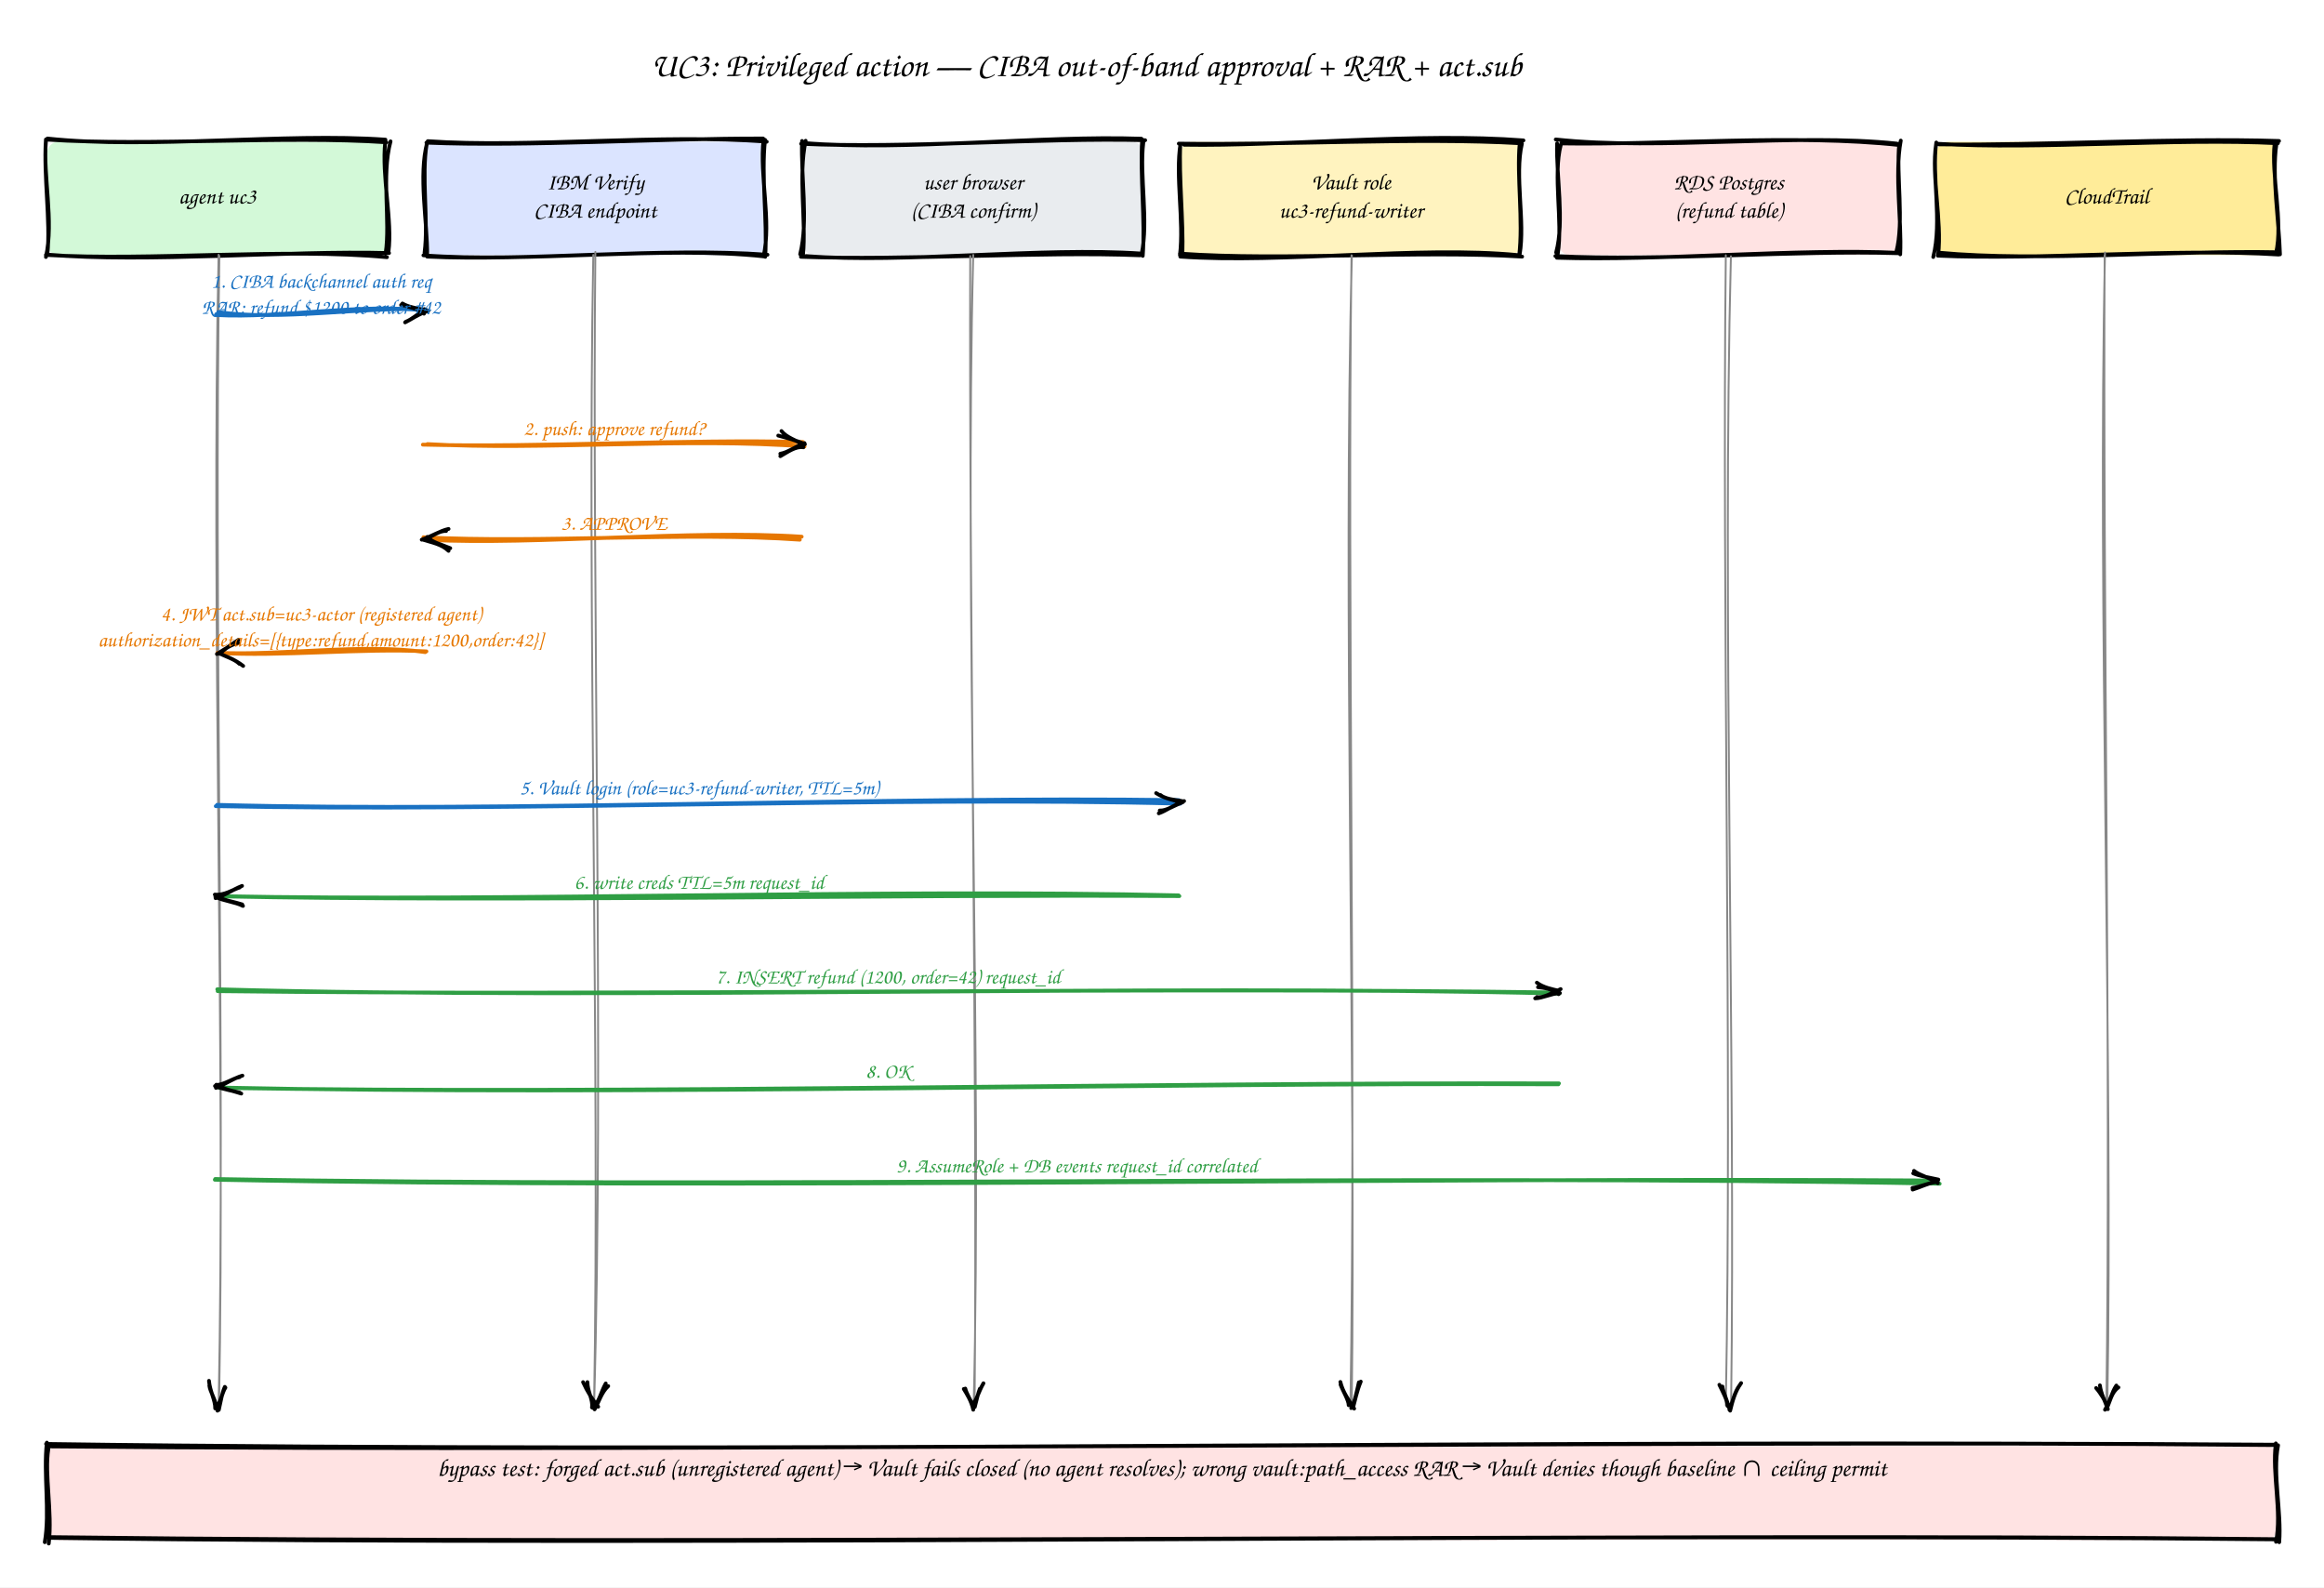
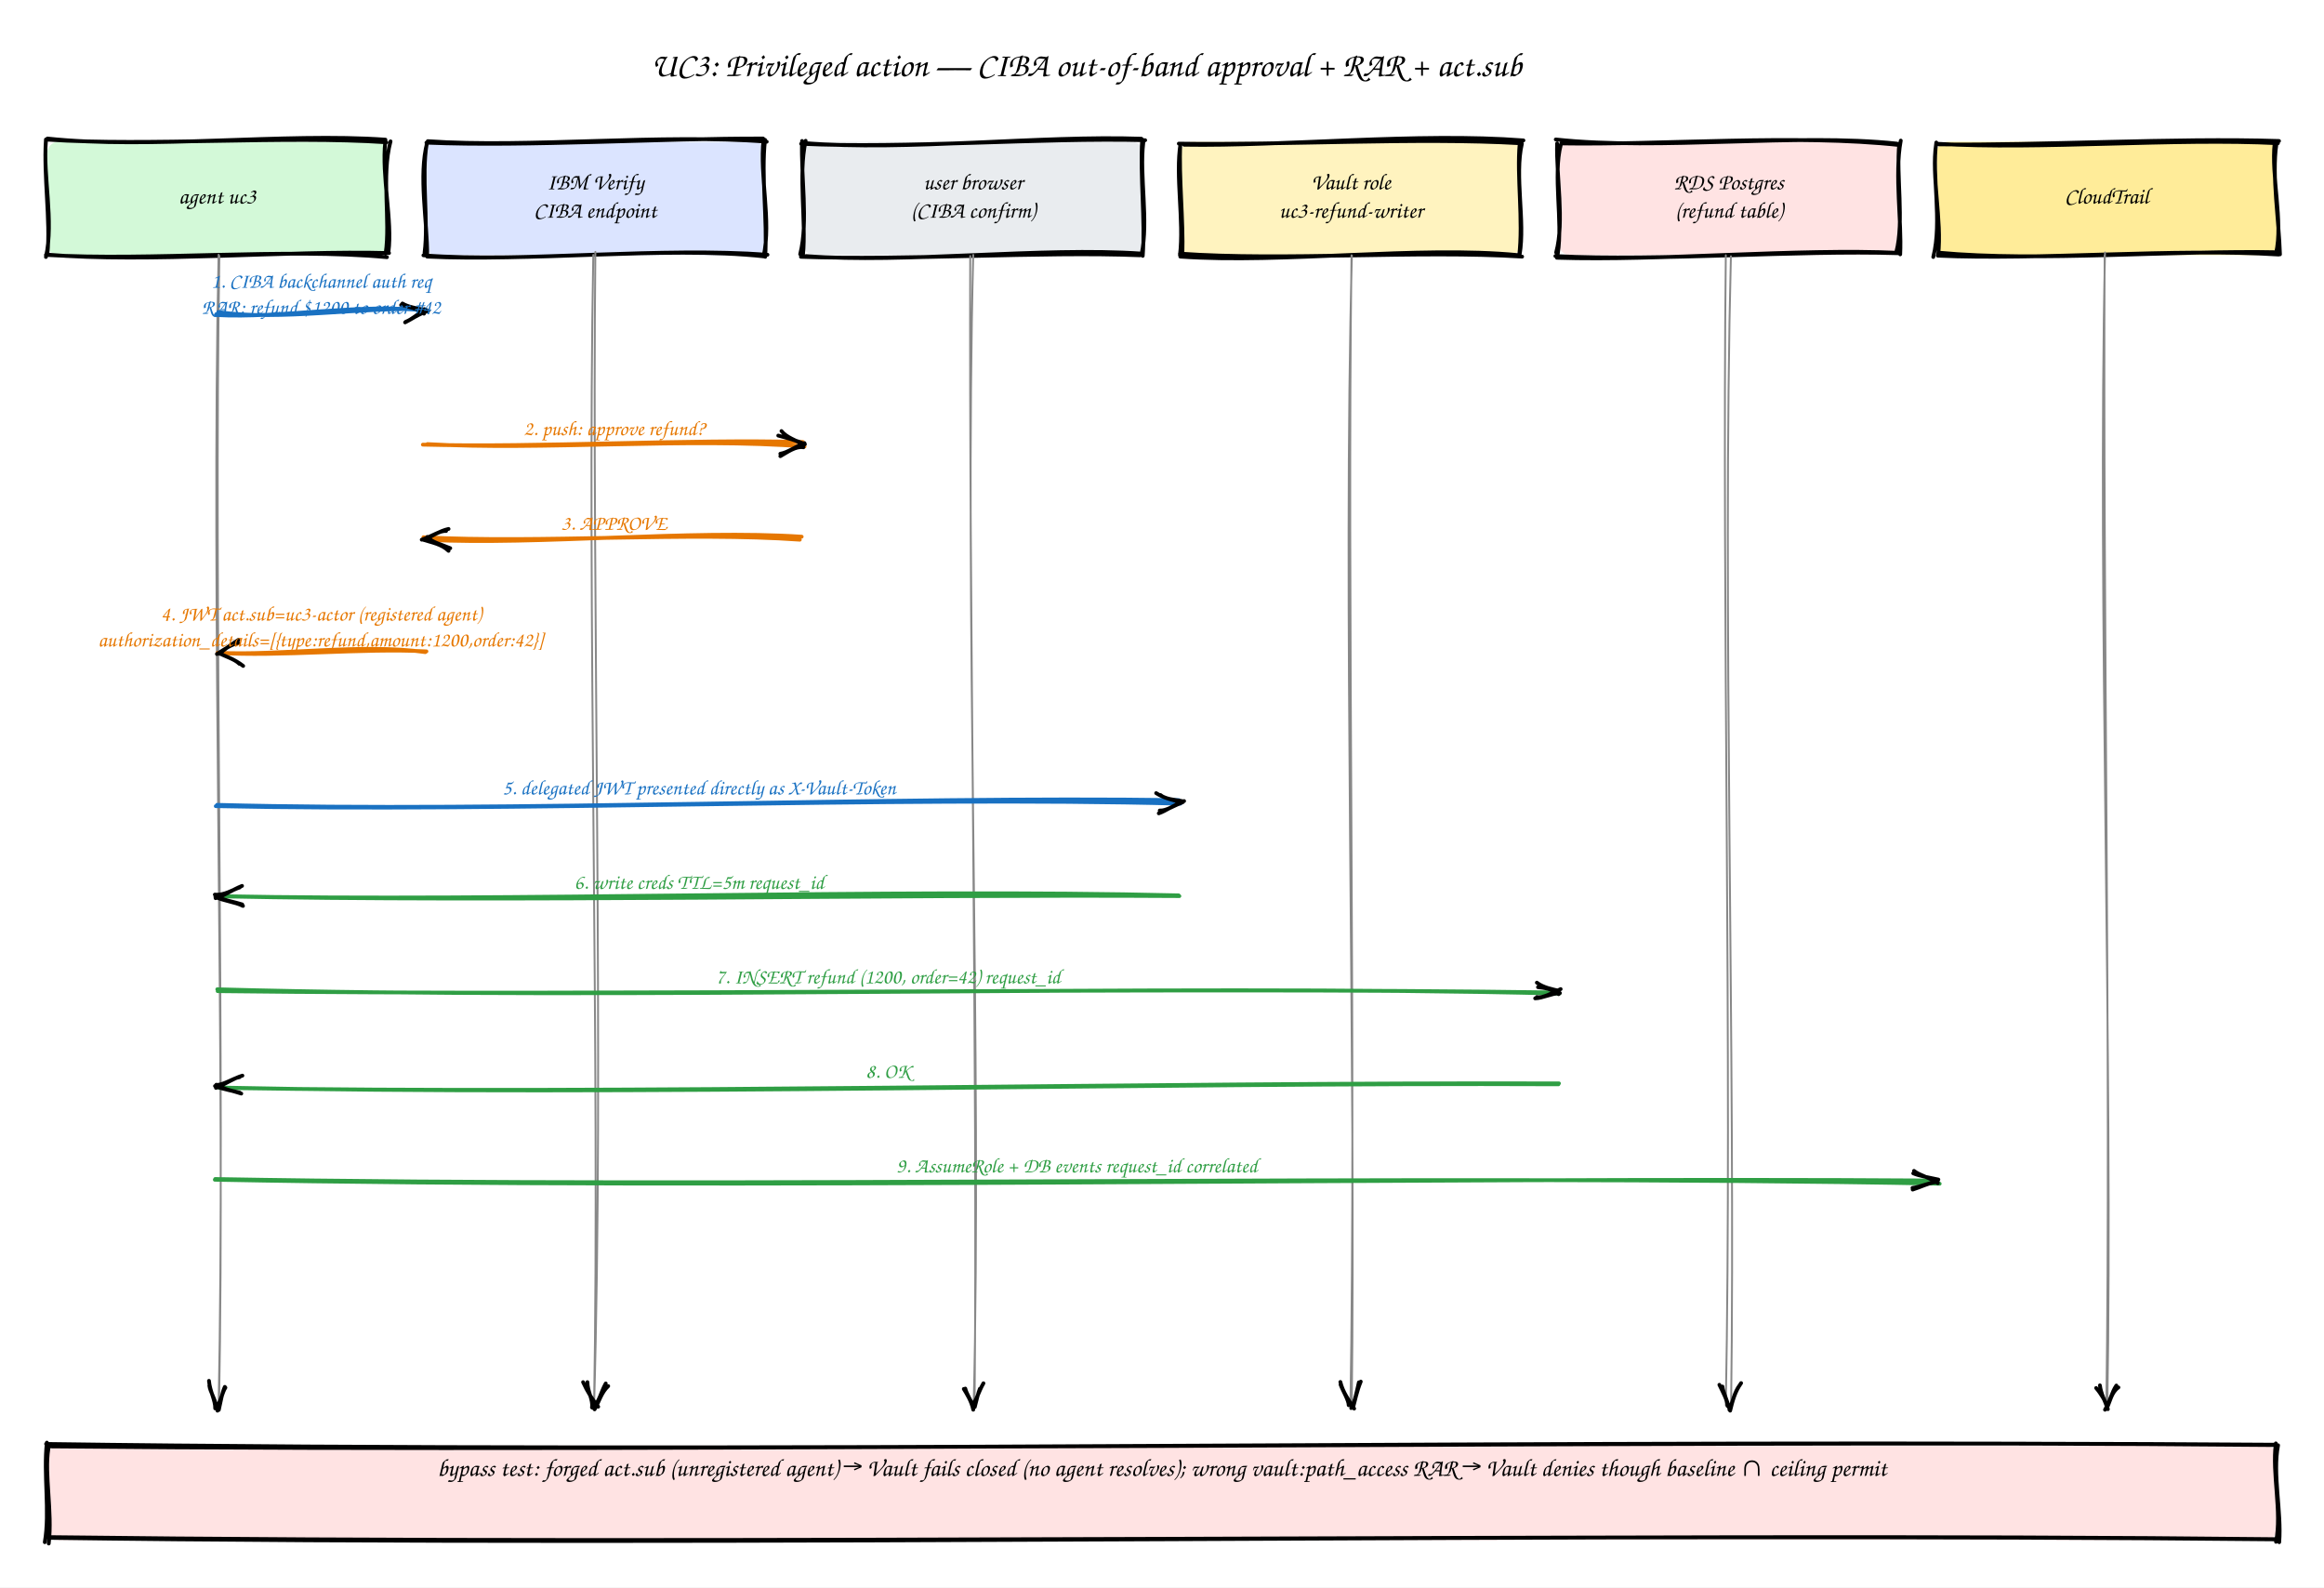
<svg xmlns="http://www.w3.org/2000/svg" viewBox="15 -5 1230 840" width="1230" height="840">
  <rect x="15" y="-5" width="1230" height="840" fill="#ffffff" />
  <rect x="40" y="70" width="180" height="60" rx="6" ry="6" fill="#d3f9d8" stroke="none" />
  <path d="M 40.1 68.3 C 94.0 74.1, 166.0 65.1, 219.0 68.9 M 40.1 68.9 C 94.0 72.4, 166.0 66.7, 219.5 70.3 M 218.9 70.0 C 216.9 88.0, 222.8 112.0, 220.6 128.2 M 221.7 69.8 C 216.8 88.0, 221.7 112.0, 219.1 129.1 M 219.8 131.1 C 166.0 126.1, 94.0 133.2, 39.3 129.9 M 220.9 128.9 C 166.0 127.4, 94.0 134.3, 39.5 129.7 M 40.1 129.3 C 41.8 112.0, 38.0 88.0, 39.3 68.8 M 39.3 131.0 C 43.6 112.0, 37.7 88.0, 39.3 69.9" fill="none" stroke="#000000" stroke-width="2" stroke-linecap="round" stroke-linejoin="round" />
  <rect x="240" y="70" width="180" height="60" rx="6" ry="6" fill="#dbe4ff" stroke="none" />
  <path d="M 240.7 70.5 C 294.0 72.7, 366.0 68.1, 418.9 68.3 M 241.4 69.7 C 294.0 73.4, 366.0 65.6, 420.8 70.0 M 419.9 69.0 C 417.8 88.0, 421.2 112.0, 420.0 130.9 M 419.1 68.9 C 416.9 88.0, 423.4 112.0, 419.1 130.7 M 421.2 129.8 C 366.0 125.7, 294.0 133.4, 241.1 130.8 M 419.6 130.7 C 366.0 124.9, 294.0 134.3, 239.1 130.1 M 239.7 128.7 C 241.9 112.0, 237.9 88.0, 240.9 70.8 M 241.1 130.4 C 241.2 112.0, 236.4 88.0, 241.1 70.4" fill="none" stroke="#000000" stroke-width="2" stroke-linecap="round" stroke-linejoin="round" />
  <rect x="440" y="70" width="180" height="60" rx="6" ry="6" fill="#e9ecef" stroke="none" />
  <path d="M 440.8 70.7 C 494.0 75.1, 566.0 66.5, 619.1 68.4 M 439.0 71.1 C 494.0 73.7, 566.0 67.8, 621.1 69.2 M 619.5 68.8 C 618.3 88.0, 621.2 112.0, 619.8 130.4 M 620.1 70.4 C 618.0 88.0, 623.0 112.0, 619.2 129.5 M 618.4 130.1 C 566.0 128.0, 494.0 132.9, 438.9 130.9 M 619.4 129.2 C 566.0 125.5, 494.0 134.6, 441.6 130.5 M 438.5 129.5 C 442.9 112.0, 438.8 88.0, 439.5 69.6 M 440.0 129.8 C 441.7 112.0, 437.4 88.0, 441.4 69.5" fill="none" stroke="#000000" stroke-width="2" stroke-linecap="round" stroke-linejoin="round" />
  <rect x="640" y="70" width="180" height="60" rx="6" ry="6" fill="#fff3bf" stroke="none" />
  <path d="M 638.9 71.0 C 694.0 71.9, 766.0 67.7, 819.5 70.8 M 641.7 71.6 C 694.0 72.5, 766.0 65.0, 821.3 69.3 M 819.3 71.2 C 817.7 88.0, 821.3 112.0, 819.0 130.6 M 820.5 71.0 C 816.5 88.0, 822.3 112.0, 819.3 129.7 M 818.4 130.0 C 766.0 124.9, 694.0 134.6, 639.7 130.8 M 820.6 130.8 C 766.0 127.4, 694.0 133.1, 639.5 129.2 M 639.5 130.0 C 641.7 112.0, 637.0 88.0, 639.8 71.0 M 640.8 129.7 C 641.4 112.0, 638.8 88.0, 639.7 71.1" fill="none" stroke="#000000" stroke-width="2" stroke-linecap="round" stroke-linejoin="round" />
  <rect x="840" y="70" width="180" height="60" rx="6" ry="6" fill="#ffe3e3" stroke="none" />
  <path d="M 838.4 68.8 C 894.0 74.8, 966.0 65.3, 1019.0 71.0 M 841.3 70.9 C 894.0 71.8, 966.0 65.8, 1020.6 71.8 M 1020.2 71.0 C 1018.5 88.0, 1022.9 112.0, 1018.6 128.5 M 1021.0 69.4 C 1017.6 88.0, 1021.6 112.0, 1020.7 129.6 M 1019.5 129.0 C 966.0 127.3, 894.0 133.3, 838.2 130.5 M 1020.1 128.8 C 966.0 126.3, 894.0 133.2, 839.0 131.4 M 838.6 128.6 C 843.1 112.0, 838.6 88.0, 839.1 70.9 M 839.5 129.1 C 842.2 112.0, 836.8 88.0, 841.1 71.5" fill="none" stroke="#000000" stroke-width="2" stroke-linecap="round" stroke-linejoin="round" />
  <rect x="1040" y="70" width="180" height="60" rx="6" ry="6" fill="#ffec99" stroke="none" />
  <path d="M 1040.8 71.1 C 1094.0 74.3, 1166.0 68.0, 1220.6 70.8 M 1041.2 71.4 C 1094.0 72.1, 1166.0 67.8, 1221.2 69.6 M 1218.9 70.6 C 1216.9 88.0, 1223.5 112.0, 1219.6 129.1 M 1219.8 71.4 C 1217.3 88.0, 1221.2 112.0, 1221.7 129.6 M 1221.0 128.5 C 1166.0 127.3, 1094.0 133.7, 1041.1 128.7 M 1221.0 129.7 C 1166.0 126.2, 1094.0 132.8, 1040.6 130.3 M 1038.2 131.0 C 1043.0 112.0, 1037.3 88.0, 1039.8 70.4 M 1040.8 129.8 C 1042.9 112.0, 1037.1 88.0, 1039.7 71.3" fill="none" stroke="#000000" stroke-width="2" stroke-linecap="round" stroke-linejoin="round" />
  <rect x="40" y="760" width="1180" height="50" rx="6" ry="6" fill="#ffe3e3" stroke="none" />
  <path d="M 39.4 759.1 C 394.0 764.1, 866.0 756.9, 1218.6 759.5 M 39.7 760.4 C 394.0 763.8, 866.0 756.4, 1218.8 759.7 M 1219.5 758.8 C 1217.4 775.0, 1222.8 795.0, 1219.6 810.9 M 1220.7 759.8 C 1217.7 775.0, 1222.6 795.0, 1221.3 811.1 M 1218.9 809.6 C 866.0 806.0, 394.0 812.8, 40.7 808.4 M 1220.3 809.5 C 866.0 805.6, 394.0 813.8, 40.8 808.8 M 38.7 811.1 C 41.5 795.0, 37.9 775.0, 39.8 758.4 M 40.8 811.8 C 42.8 795.0, 38.4 775.0, 40.6 761.7" fill="none" stroke="#000000" stroke-width="2" stroke-linecap="round" stroke-linejoin="round" />
  <path d="M 130.7 129.8 C 126.6 313.0, 134.4 557.0, 130.9 740.4 M 131.1 130.4 C 128.0 313.0, 134.3 557.0, 130.7 739.6" fill="none" stroke="#888888" stroke-width="1" stroke-linecap="round" />
  <path d="M 128.9 740.3 C 129.0 736.0, 126.1 731.3, 125.6 725.7 M 130.1 741.5 C 129.3 735.9, 126.1 731.4, 125.8 728.2 M 130.8 741.1 C 131.8 736.8, 132.6 731.7, 134.0 728.9 M 130.1 738.9 C 131.8 736.7, 132.7 731.7, 134.3 729.3" fill="none" stroke="#000000" stroke-width="2" stroke-linecap="round" />
  <path d="M 330.1 128.3 C 328.2 313.0, 334.8 557.0, 329.4 739.9 M 329.0 129.9 C 325.6 313.0, 332.6 557.0, 329.4 739.8" fill="none" stroke="#888888" stroke-width="1" stroke-linecap="round" />
  <path d="M 328.3 739.8 C 329.0 735.9, 325.9 731.2, 325.9 726.4 M 331.6 739.4 C 328.7 735.9, 325.8 731.3, 323.6 726.4 M 328.7 740.0 C 332.2 736.9, 333.0 731.7, 335.6 727.1 M 329.7 740.8 C 332.1 736.7, 333.3 731.8, 336.9 728.5" fill="none" stroke="#000000" stroke-width="2" stroke-linecap="round" />
  <path d="M 528.5 130.5 C 527.8 313.0, 532.5 557.0, 530.8 740.0 M 530.1 129.9 C 525.3 313.0, 534.9 557.0, 530.3 739.8" fill="none" stroke="#888888" stroke-width="1" stroke-linecap="round" />
  <path d="M 530.3 739.5 C 529.0 736.4, 526.4 732.2, 525.9 729.8 M 530.1 741.0 C 529.2 736.5, 526.5 732.3, 525.1 730.0 M 529.3 738.3 C 531.8 736.7, 532.8 731.6, 535.5 727.0 M 530.9 739.6 C 531.7 736.7, 532.8 731.6, 533.6 729.9" fill="none" stroke="#000000" stroke-width="2" stroke-linecap="round" />
  <path d="M 730.3 130.1 C 727.9 313.0, 732.8 557.0, 729.7 740.6 M 730.5 130.2 C 725.6 313.0, 732.8 557.0, 730.4 740.1" fill="none" stroke="#888888" stroke-width="1" stroke-linecap="round" />
  <path d="M 728.8 738.6 C 728.8 736.0, 725.8 731.2, 724.5 727.7 M 731.7 740.4 C 728.8 736.0, 725.6 731.4, 724.4 726.3 M 731.1 739.9 C 732.1 736.5, 733.1 731.1, 735.2 726.1 M 730.2 740.1 C 732.2 736.5, 733.1 731.1, 734.2 726.5" fill="none" stroke="#000000" stroke-width="2" stroke-linecap="round" />
  <path d="M 928.4 130.1 C 926.3 313.0, 931.8 557.0, 928.4 738.6 M 931.1 130.6 C 926.4 313.0, 933.7 557.0, 931.2 739.5" fill="none" stroke="#888888" stroke-width="1" stroke-linecap="round" />
  <path d="M 930.1 740.0 C 929.2 736.2, 926.9 731.5, 926.6 728.7 M 929.3 739.0 C 929.4 736.2, 926.7 731.4, 925.0 727.8 M 930.3 741.0 C 932.1 736.7, 933.1 731.3, 935.8 728.0 M 930.7 741.5 C 931.9 736.5, 933.3 731.3, 936.5 726.9" fill="none" stroke="#000000" stroke-width="2" stroke-linecap="round" />
  <path d="M 1129.1 128.6 C 1125.0 313.0, 1133.5 557.0, 1130.3 740.3 M 1128.9 130.1 C 1127.9 313.0, 1132.3 557.0, 1129.8 739.6" fill="none" stroke="#888888" stroke-width="1" stroke-linecap="round" />
  <path d="M 1130.2 739.0 C 1129.3 736.5, 1127.0 732.5, 1124.4 729.5 M 1130.6 740.7 C 1129.2 736.6, 1126.9 732.4, 1126.4 728.1 M 1129.1 741.0 C 1131.8 736.7, 1132.6 731.8, 1135.1 728.2 M 1130.0 740.3 C 1131.8 736.7, 1132.5 731.7, 1136.2 729.2" fill="none" stroke="#000000" stroke-width="2" stroke-linecap="round" />
  <path d="M 130.5 160.1 C 163.0 165.0, 207.0 157.2, 240.5 158.8 M 129.2 161.7 C 163.0 163.7, 207.0 155.1, 240.6 159.5" fill="none" stroke="#1971c2" stroke-width="2" stroke-linecap="round" />
  <path d="M 239.6 158.6 C 236.4 161.2, 232.6 164.2, 229.7 165.3 M 241.7 159.5 C 236.4 161.2, 232.4 164.2, 229.4 165.6 M 239.4 161.0 C 236.4 158.3, 231.1 157.3, 227.3 156.4 M 240.3 159.2 C 236.4 158.2, 231.1 157.6, 228.0 155.6" fill="none" stroke="#000000" stroke-width="2" stroke-linecap="round" />
  <path d="M 238.8 230.3 C 300.0 231.9, 380.0 227.2, 439.9 228.9 M 241.2 230.0 C 300.0 233.5, 380.0 226.5, 440.8 231.3" fill="none" stroke="#e67700" stroke-width="2" stroke-linecap="round" />
  <path d="M 440.8 229.5 C 436.2 231.2, 431.9 234.5, 428.0 235.1 M 440.2 231.7 C 436.2 231.0, 431.9 234.2, 428.0 236.4 M 440.4 230.5 C 436.4 227.9, 431.3 226.6, 428.6 223.1 M 441.0 230.1 C 436.6 228.0, 431.3 226.7, 426.9 225.5" fill="none" stroke="#000000" stroke-width="2" stroke-linecap="round" />
  <path d="M 438.3 280.6 C 380.0 276.4, 300.0 282.5, 239.1 279.3 M 439.3 279.0 C 380.0 275.1, 300.0 283.6, 241.4 280.7" fill="none" stroke="#e67700" stroke-width="2" stroke-linecap="round" />
  <path d="M 238.2 280.6 C 243.6 278.8, 247.8 275.9, 252.4 274.9 M 240.7 280.1 C 243.6 278.8, 247.8 275.7, 251.1 276.0 M 241.2 279.1 C 243.5 282.0, 248.7 283.1, 253.3 285.1 M 238.9 280.6 C 243.5 282.1, 248.7 282.9, 252.4 286.5" fill="none" stroke="#000000" stroke-width="2" stroke-linecap="round" />
  <path d="M 240.1 340.1 C 207.0 335.3, 163.0 342.1, 130.2 340.4 M 240.7 339.7 C 207.0 337.9, 163.0 342.6, 130.1 340.5" fill="none" stroke="#e67700" stroke-width="2" stroke-linecap="round" />
  <path d="M 129.8 341.1 C 133.7 338.7, 137.8 335.7, 141.1 335.4 M 131.2 341.0 C 133.7 338.6, 137.8 335.8, 141.2 333.6 M 131.1 340.6 C 133.6 342.2, 139.0 343.6, 141.7 346.3 M 130.8 340.6 C 133.6 342.1, 139.1 343.7, 143.7 347.4" fill="none" stroke="#000000" stroke-width="2" stroke-linecap="round" />
  <path d="M 129.9 420.9 C 283.0 424.9, 487.0 416.2, 638.9 418.4 M 129.2 421.6 C 283.0 424.9, 487.0 416.3, 639.7 420.3" fill="none" stroke="#1971c2" stroke-width="2" stroke-linecap="round" />
  <path d="M 641.0 419.5 C 636.3 421.3, 632.1 424.2, 628.8 423.9 M 641.7 418.9 C 636.2 421.0, 632.1 424.1, 628.3 425.4 M 639.3 419.4 C 636.6 418.4, 631.5 417.7, 626.9 414.7 M 640.6 418.9 C 636.5 418.3, 631.4 417.7, 629.2 415.7" fill="none" stroke="#000000" stroke-width="2" stroke-linecap="round" />
  <path d="M 638.8 468.8 C 487.0 465.1, 283.0 472.2, 130.8 469.2 M 639.2 469.2 C 487.0 468.2, 283.0 472.5, 129.6 469.3" fill="none" stroke="#2f9e44" stroke-width="2" stroke-linecap="round" />
  <path d="M 128.7 468.4 C 133.7 468.9, 137.9 465.9, 141.9 464.6 M 129.1 470.3 C 133.7 469.1, 137.8 465.9, 143.1 463.8 M 129.6 469.4 C 133.7 471.5, 139.3 472.3, 143.2 473.6 M 129.0 469.6 C 133.7 471.9, 139.2 472.2, 143.6 474.4" fill="none" stroke="#000000" stroke-width="2" stroke-linecap="round" />
  <path d="M 130.0 518.5 C 343.0 524.4, 627.0 515.5, 840.3 520.8 M 130.2 519.5 C 343.0 522.1, 627.0 517.1, 839.8 520.2" fill="none" stroke="#2f9e44" stroke-width="2" stroke-linecap="round" />
  <path d="M 841.0 518.4 C 836.2 520.6, 831.5 523.3, 828.4 522.6 M 840.6 520.5 C 836.2 520.7, 831.5 523.2, 827.5 523.3 M 840.0 519.3 C 836.7 518.5, 831.7 517.6, 828.4 515.0 M 839.9 521.1 C 836.7 518.2, 831.8 517.7, 829.0 517.4" fill="none" stroke="#000000" stroke-width="2" stroke-linecap="round" />
  <path d="M 840.1 568.3 C 627.0 567.6, 343.0 574.2, 131.0 570.7 M 839.8 568.8 C 627.0 567.8, 343.0 575.1, 131.4 570.5" fill="none" stroke="#2f9e44" stroke-width="2" stroke-linecap="round" />
  <path d="M 129.5 569.2 C 134.0 568.9, 138.4 565.5, 141.8 565.0 M 129.3 570.7 C 134.0 568.9, 138.5 565.6, 143.3 564.2 M 129.5 569.0 C 133.6 571.5, 138.9 572.4, 142.7 573.7 M 128.8 569.7 C 133.6 571.6, 139.0 572.4, 141.9 573.2" fill="none" stroke="#000000" stroke-width="2" stroke-linecap="round" />
  <path d="M 128.7 619.3 C 403.0 624.6, 767.0 617.8, 1040.3 619.7 M 128.9 618.9 C 403.0 623.8, 767.0 616.2, 1041.6 621.4" fill="none" stroke="#2f9e44" stroke-width="2" stroke-linecap="round" />
  <path d="M 1039.2 620.6 C 1036.0 620.9, 1031.2 623.3, 1027.3 624.5 M 1040.6 620.4 C 1036.0 620.7, 1031.3 623.2, 1027.2 623.6 M 1040.9 619.2 C 1036.4 618.2, 1030.8 617.3, 1027.6 615.9 M 1040.6 621.1 C 1036.4 618.1, 1030.9 617.0, 1028.0 614.6" fill="none" stroke="#000000" stroke-width="2" stroke-linecap="round" />
  <g font-family="Segoe Print, Comic Sans MS, Caveat, cursive" font-size="18" fill="#000000" text-anchor="middle">
    <text x="590.0" y="35.3">UC3: Privileged action — CIBA out-of-band approval + RAR + act.sub</text>
  </g>
  <g font-family="Segoe Print, Comic Sans MS, Caveat, cursive" font-size="12" fill="#000000" text-anchor="middle">
    <text x="130.0" y="102.7">agent uc3</text>
  </g>
  <g font-family="Segoe Print, Comic Sans MS, Caveat, cursive" font-size="12" fill="#000000" text-anchor="middle">
    <text x="330.0" y="95.2">IBM Verify</text>
    <text x="330.0" y="110.2">CIBA endpoint</text>
  </g>
  <g font-family="Segoe Print, Comic Sans MS, Caveat, cursive" font-size="12" fill="#000000" text-anchor="middle">
    <text x="530.0" y="95.2">user browser</text>
    <text x="530.0" y="110.2">(CIBA confirm)</text>
  </g>
  <g font-family="Segoe Print, Comic Sans MS, Caveat, cursive" font-size="12" fill="#000000" text-anchor="middle">
    <text x="730.0" y="95.2">Vault role</text>
    <text x="730.0" y="110.2">uc3-refund-writer</text>
  </g>
  <g font-family="Segoe Print, Comic Sans MS, Caveat, cursive" font-size="12" fill="#000000" text-anchor="middle">
    <text x="930.0" y="95.2">RDS Postgres</text>
    <text x="930.0" y="110.2">(refund table)</text>
  </g>
  <g font-family="Segoe Print, Comic Sans MS, Caveat, cursive" font-size="12" fill="#000000" text-anchor="middle">
    <text x="1130.0" y="102.7">CloudTrail</text>
  </g>
  <g font-family="Segoe Print, Comic Sans MS, Caveat, cursive" font-size="11" fill="#1971c2" text-anchor="middle">
    <text x="185.0" y="147.3">1. CIBA backchannel auth req</text>
    <text x="185.0" y="161.1">RAR: refund $1200 to order #42</text>
  </g>
  <g font-family="Segoe Print, Comic Sans MS, Caveat, cursive" font-size="11" fill="#e67700" text-anchor="middle">
    <text x="340.0" y="225.3">2. push: approve refund?</text>
  </g>
  <g font-family="Segoe Print, Comic Sans MS, Caveat, cursive" font-size="11" fill="#e67700" text-anchor="middle">
    <text x="340.0" y="275.4">3. APPROVE</text>
  </g>
  <g font-family="Segoe Print, Comic Sans MS, Caveat, cursive" font-size="11" fill="#e67700" text-anchor="middle">
    <text x="185.0" y="323.4">4. JWT  act.sub=uc3-actor (registered agent)</text>
    <text x="185.0" y="337.1">authorization_details=[{type:refund,amount:1200,order:42}]</text>
  </g>
  <g font-family="Segoe Print, Comic Sans MS, Caveat, cursive" font-size="11" fill="#1971c2" text-anchor="middle">
-     <text x="385.0" y="415.4">5. Vault login (role=uc3-refund-writer, TTL=5m)</text>
+     <text x="385.0" y="415.4">5. delegated JWT presented directly as X-Vault-Token</text>
  </g>
  <g font-family="Segoe Print, Comic Sans MS, Caveat, cursive" font-size="11" fill="#2f9e44" text-anchor="middle">
    <text x="385.0" y="465.4">6. write creds  TTL=5m  request_id</text>
  </g>
  <g font-family="Segoe Print, Comic Sans MS, Caveat, cursive" font-size="11" fill="#2f9e44" text-anchor="middle">
    <text x="485.0" y="515.4">7. INSERT refund (1200, order=42)  request_id</text>
  </g>
  <g font-family="Segoe Print, Comic Sans MS, Caveat, cursive" font-size="11" fill="#2f9e44" text-anchor="middle">
    <text x="485.0" y="565.4">8. OK</text>
  </g>
  <g font-family="Segoe Print, Comic Sans MS, Caveat, cursive" font-size="11" fill="#2f9e44" text-anchor="middle">
    <text x="585.0" y="615.4">9. AssumeRole + DB events  request_id correlated</text>
  </g>
  <g font-family="Segoe Print, Comic Sans MS, Caveat, cursive" font-size="13" fill="#000000" text-anchor="middle">
    <text x="630.0" y="776.0">bypass test: forged act.sub (unregistered agent) → Vault fails closed (no agent resolves); wrong vault:path_access RAR → Vault denies though baseline ∩ ceiling permit</text>
  </g>
</svg>
